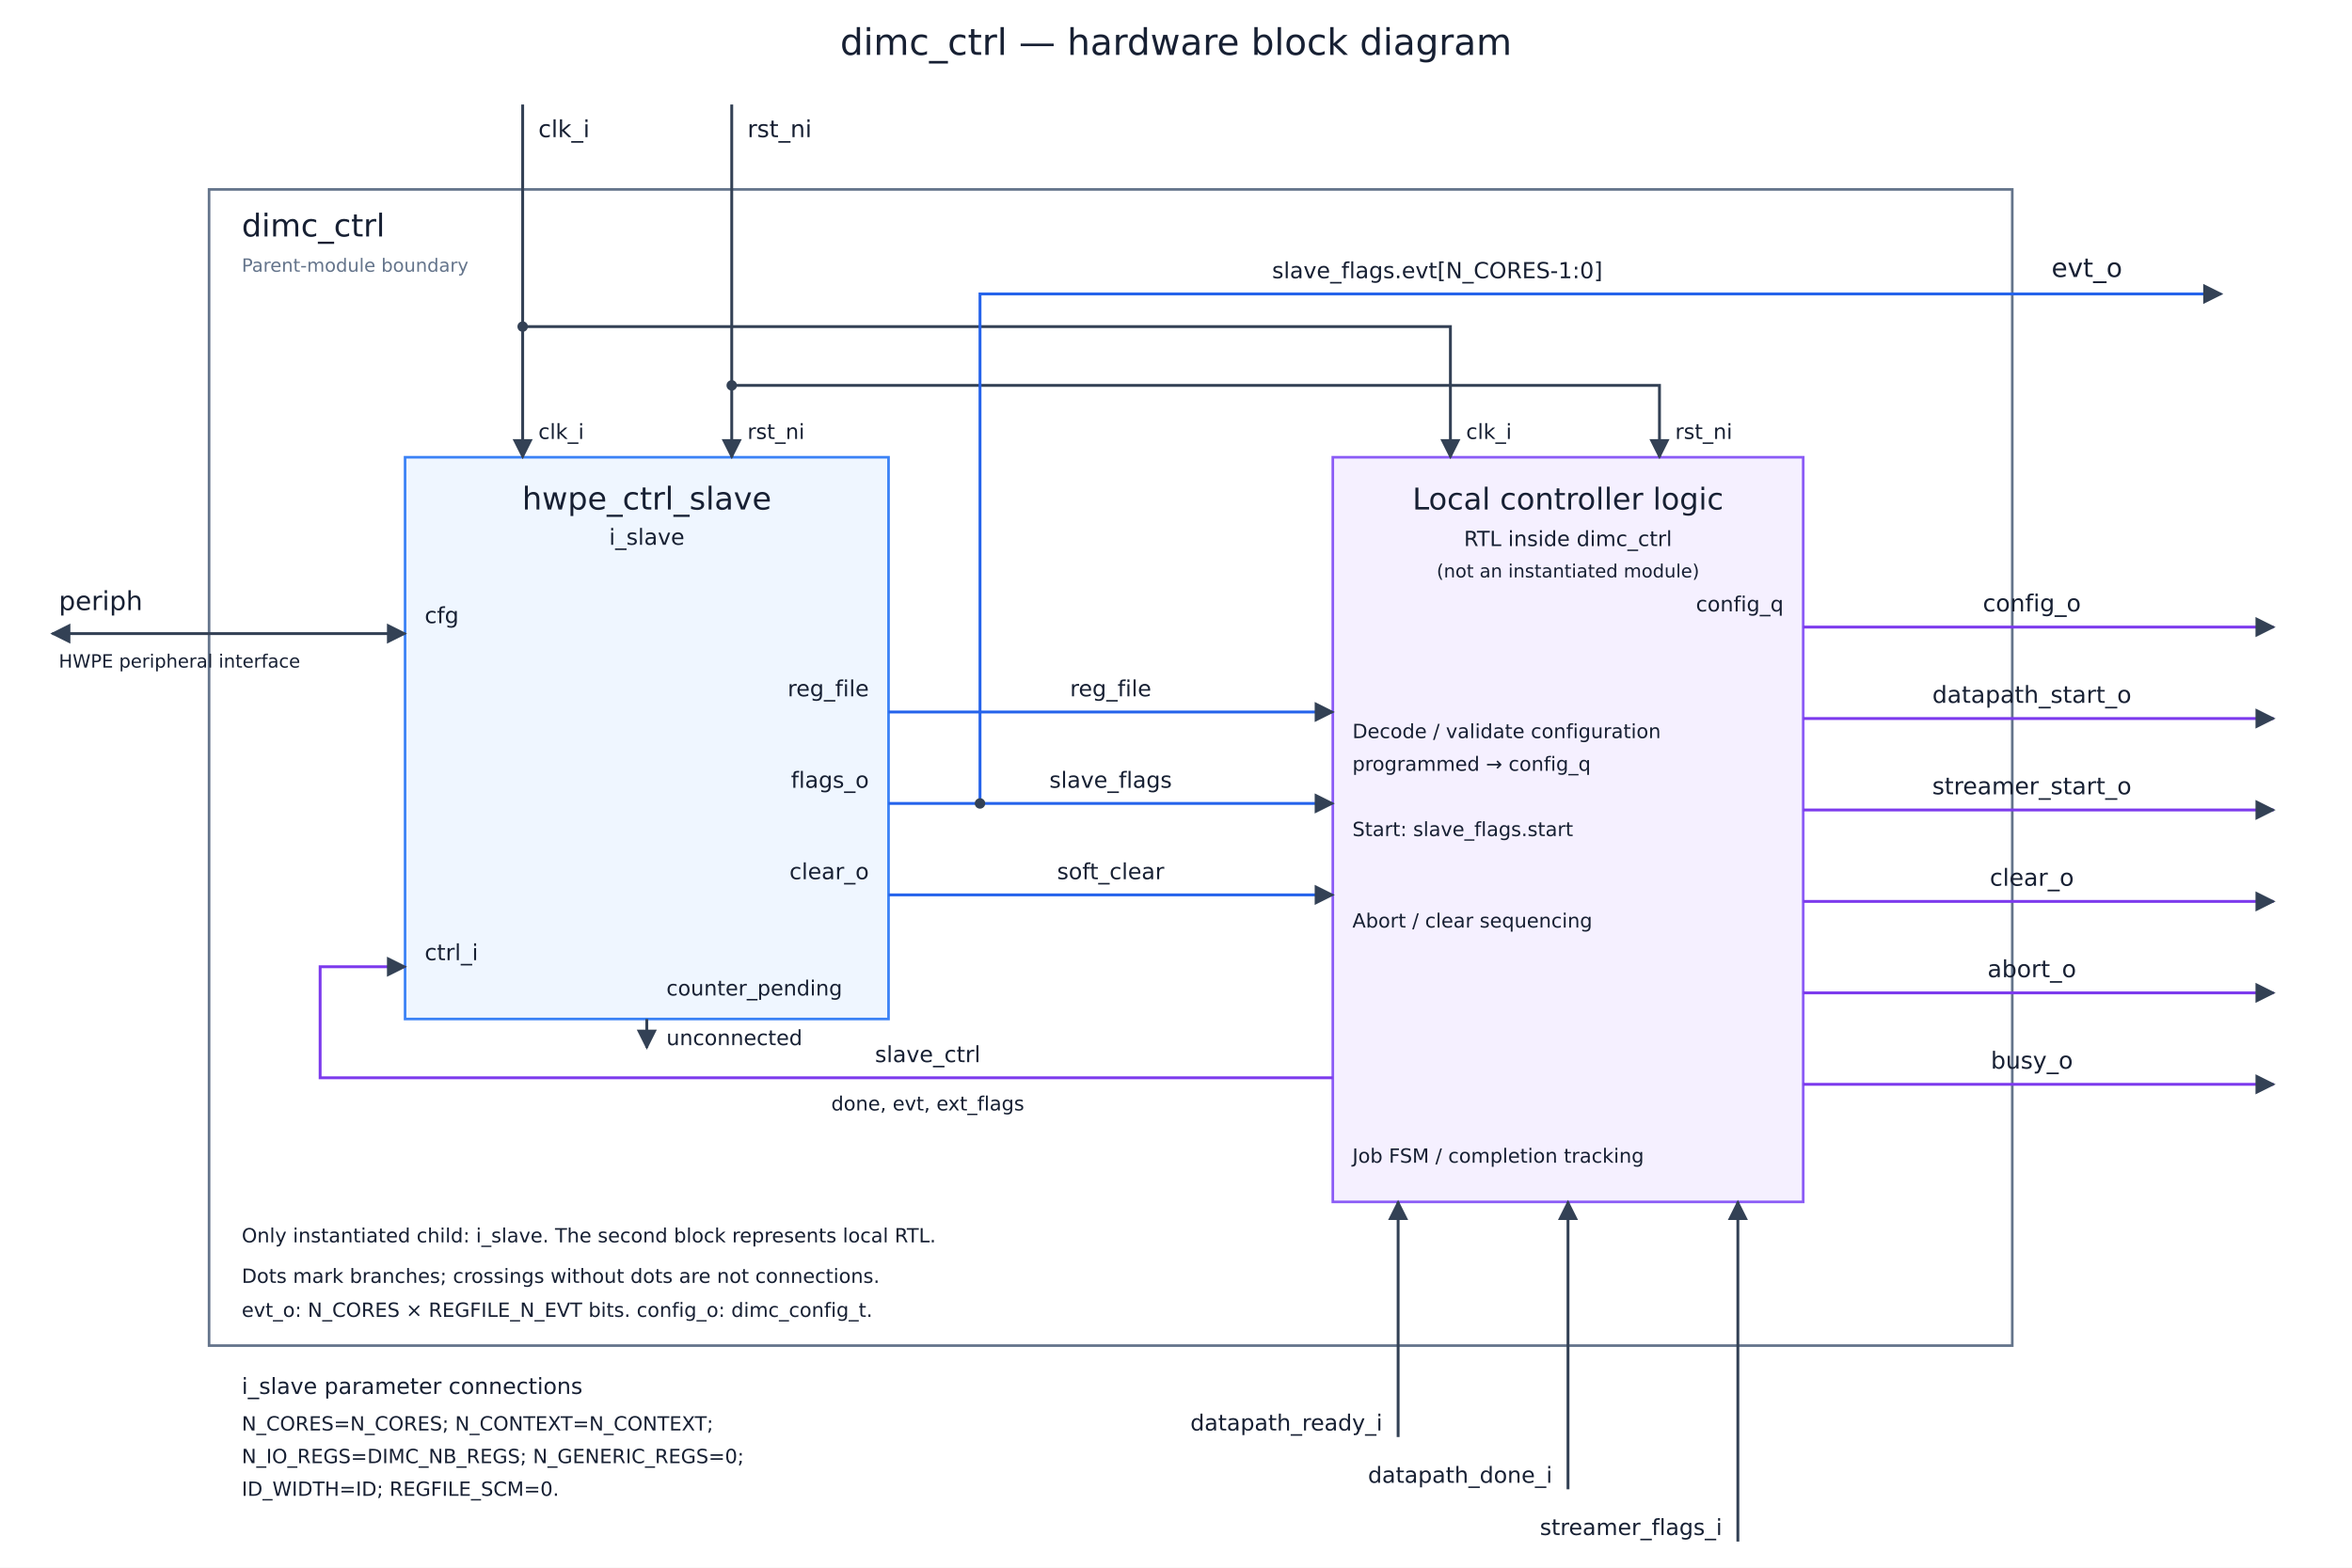
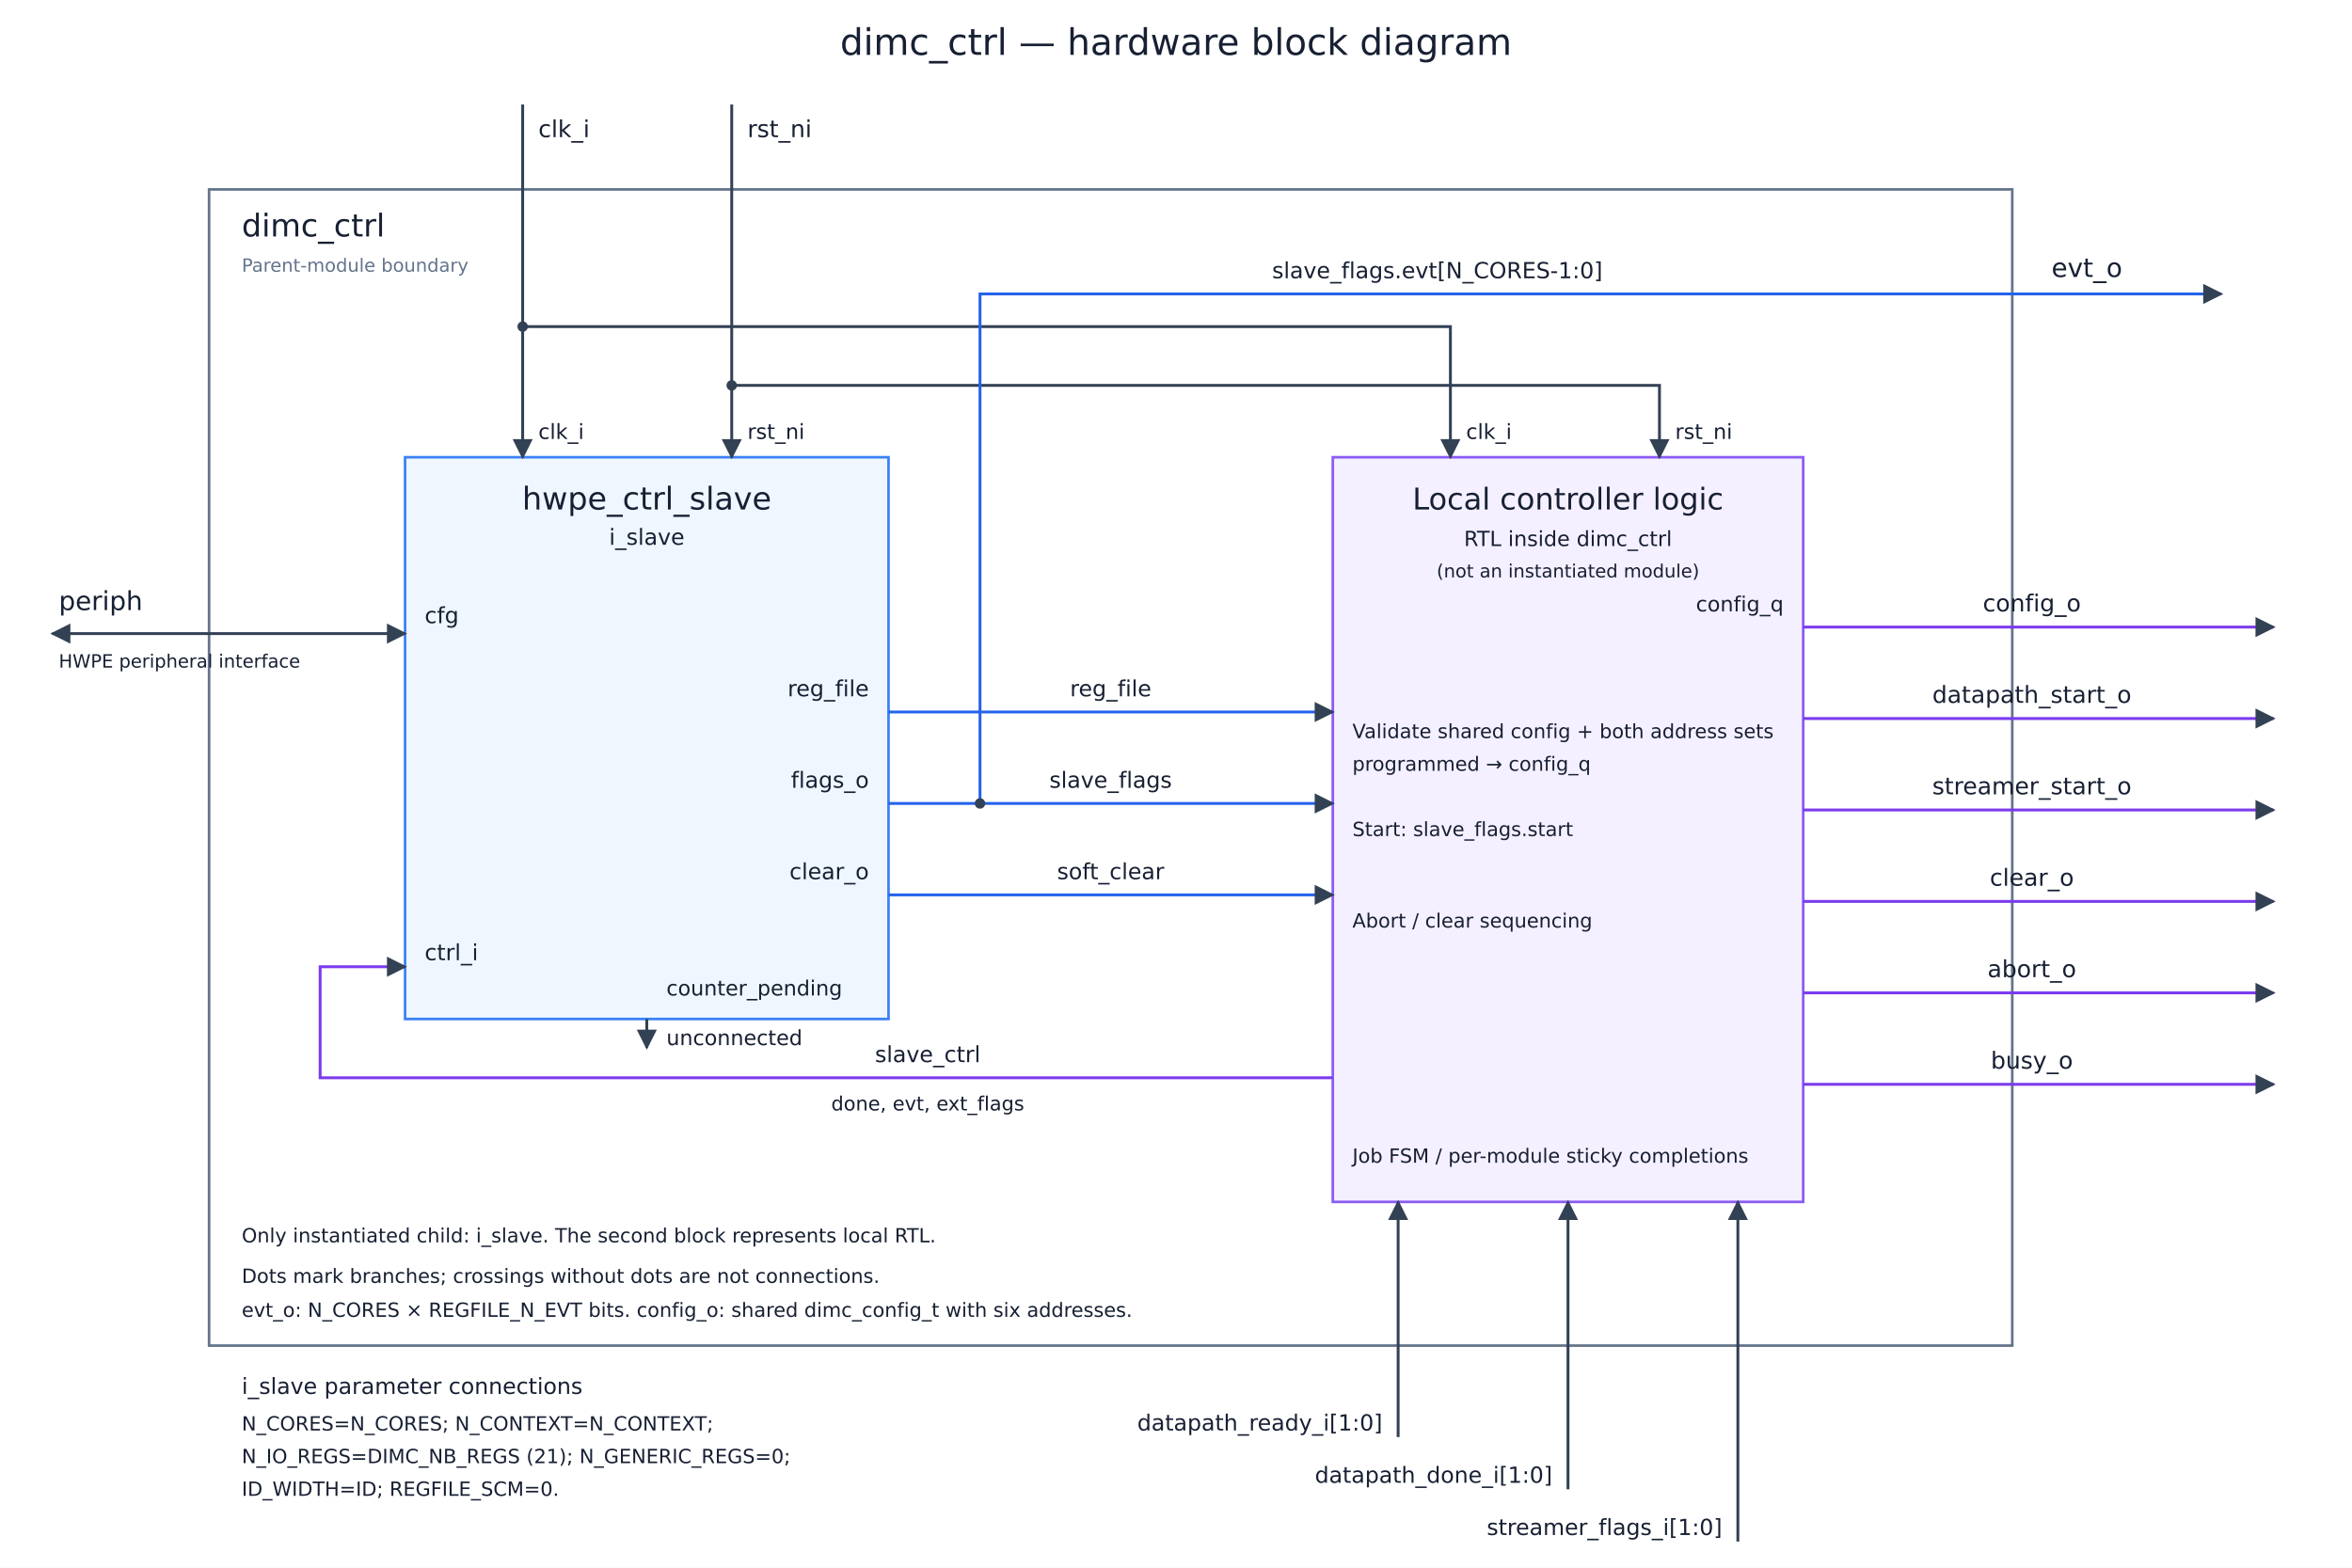
<svg xmlns="http://www.w3.org/2000/svg" width="1800" height="1200" viewBox="0 0 1800 1200">
  <defs>
    <marker id="end" viewBox="0 0 10 10" refX="9" refY="5" markerWidth="7" markerHeight="7" orient="auto">
      <path d="M0 0 L10 5 L0 10 Z" fill="#334155" />
    </marker>
    <marker id="start" viewBox="0 0 10 10" refX="1" refY="5" markerWidth="7" markerHeight="7" orient="auto">
      <path d="M10 0 L0 5 L10 10 Z" fill="#334155" />
    </marker>
  </defs>
  <rect width="1800" height="1200" fill="white" />
  <text x="900" y="42" font-family="DejaVu Sans, sans-serif" font-size="28" text-anchor="middle" fill="#172033">dimc_ctrl — hardware block diagram</text>
  <rect x="160" y="145" width="1380" height="885" fill="white" stroke="#64748b" stroke-width="2" />
  <text x="185" y="181" font-family="DejaVu Sans, sans-serif" font-size="24" text-anchor="start" fill="#172033">dimc_ctrl</text>
  <text x="185" y="208" font-family="DejaVu Sans, sans-serif" font-size="14" text-anchor="start" fill="#64748b">Parent-module boundary</text>
  <rect x="310" y="350" width="370" height="430" fill="#eff6ff" stroke="#3b82f6" stroke-width="2" />
  <text x="495" y="390" font-family="DejaVu Sans, sans-serif" font-size="24" text-anchor="middle" fill="#172033">hwpe_ctrl_slave</text>
  <text x="495" y="417" font-family="DejaVu Sans, sans-serif" font-size="17" text-anchor="middle" fill="#172033">i_slave</text>
  <rect x="1020" y="350" width="360" height="570" fill="#f5f0ff" stroke="#8b5cf6" stroke-width="2" />
  <text x="1200" y="390" font-family="DejaVu Sans, sans-serif" font-size="23" text-anchor="middle" fill="#172033">Local controller logic</text>
  <text x="1200" y="418" font-family="DejaVu Sans, sans-serif" font-size="16" text-anchor="middle" fill="#172033">RTL inside dimc_ctrl</text>
  <text x="1200" y="442" font-family="DejaVu Sans, sans-serif" font-size="14" text-anchor="middle" fill="#172033">(not an instantiated module)</text>
  <polyline points="400,80 400,350" fill="none" stroke="#334155" stroke-width="2.2" marker-end="url(#end)" />
  <text x="412" y="105" font-family="DejaVu Sans, sans-serif" font-size="18" text-anchor="start" fill="#172033">clk_i</text>
  <text x="412" y="336" font-family="DejaVu Sans, sans-serif" font-size="16" text-anchor="start" fill="#172033">clk_i</text>
  <polyline points="400,250 1110,250 1110,350" fill="none" stroke="#334155" stroke-width="2.2" marker-end="url(#end)" />
  <circle cx="400" cy="250" r="4" fill="#334155" />
  <text x="1122" y="336" font-family="DejaVu Sans, sans-serif" font-size="16" text-anchor="start" fill="#172033">clk_i</text>
  <polyline points="560,80 560,350" fill="none" stroke="#334155" stroke-width="2.2" marker-end="url(#end)" />
  <text x="572" y="105" font-family="DejaVu Sans, sans-serif" font-size="18" text-anchor="start" fill="#172033">rst_ni</text>
  <text x="572" y="336" font-family="DejaVu Sans, sans-serif" font-size="16" text-anchor="start" fill="#172033">rst_ni</text>
  <polyline points="560,295 1270,295 1270,350" fill="none" stroke="#334155" stroke-width="2.2" marker-end="url(#end)" />
  <circle cx="560" cy="295" r="4" fill="#334155" />
  <text x="1282" y="336" font-family="DejaVu Sans, sans-serif" font-size="16" text-anchor="start" fill="#172033">rst_ni</text>
  <polyline points="40,485 310,485" fill="none" stroke="#334155" stroke-width="2.2" marker-end="url(#end)" marker-start="url(#start)" />
  <text x="45" y="467" font-family="DejaVu Sans, sans-serif" font-size="20" text-anchor="start" fill="#172033">periph</text>
  <text x="325" y="477" font-family="DejaVu Sans, sans-serif" font-size="17" text-anchor="start" fill="#172033">cfg</text>
  <text x="45" y="511" font-family="DejaVu Sans, sans-serif" font-size="14" text-anchor="start" fill="#172033">HWPE peripheral interface</text>
  <text x="665" y="533" font-family="DejaVu Sans, sans-serif" font-size="17" text-anchor="end" fill="#172033">reg_file</text>
  <polyline points="680,545 1020,545" fill="none" stroke="#2563eb" stroke-width="2.2" marker-end="url(#end)" />
  <text x="850" y="533" font-family="DejaVu Sans, sans-serif" font-size="17" text-anchor="middle" fill="#172033">reg_file</text>
  <text x="665" y="603" font-family="DejaVu Sans, sans-serif" font-size="17" text-anchor="end" fill="#172033">flags_o</text>
  <polyline points="680,615 1020,615" fill="none" stroke="#2563eb" stroke-width="2.2" marker-end="url(#end)" />
  <text x="850" y="603" font-family="DejaVu Sans, sans-serif" font-size="17" text-anchor="middle" fill="#172033">slave_flags</text>
  <text x="665" y="673" font-family="DejaVu Sans, sans-serif" font-size="17" text-anchor="end" fill="#172033">clear_o</text>
  <polyline points="680,685 1020,685" fill="none" stroke="#2563eb" stroke-width="2.2" marker-end="url(#end)" />
  <text x="850" y="673" font-family="DejaVu Sans, sans-serif" font-size="17" text-anchor="middle" fill="#172033">soft_clear</text>
-   <text x="1035" y="565" font-family="DejaVu Sans, sans-serif" font-size="15" text-anchor="start" fill="#172033">Decode / validate configuration</text>
+   <text x="1035" y="565" font-family="DejaVu Sans, sans-serif" font-size="15" text-anchor="start" fill="#172033">Validate shared config + both address sets</text>
  <text x="1035" y="590" font-family="DejaVu Sans, sans-serif" font-size="15" text-anchor="start" fill="#172033">programmed → config_q</text>
  <text x="1035" y="640" font-family="DejaVu Sans, sans-serif" font-size="15" text-anchor="start" fill="#172033">Start: slave_flags.start</text>
  <text x="1035" y="710" font-family="DejaVu Sans, sans-serif" font-size="15" text-anchor="start" fill="#172033">Abort / clear sequencing</text>
  <polyline points="495,780 495,802" fill="none" stroke="#334155" stroke-width="2.2" marker-end="url(#end)" />
  <text x="510" y="762" font-family="DejaVu Sans, sans-serif" font-size="16" text-anchor="start" fill="#172033">counter_pending</text>
  <text x="510" y="800" font-family="DejaVu Sans, sans-serif" font-size="16" text-anchor="start" fill="#172033">unconnected</text>
  <text x="325" y="735" font-family="DejaVu Sans, sans-serif" font-size="17" text-anchor="start" fill="#172033">ctrl_i</text>
  <polyline points="1020,825 245,825 245,740 310,740" fill="none" stroke="#7c3aed" stroke-width="2.2" marker-end="url(#end)" />
  <text x="710" y="813" font-family="DejaVu Sans, sans-serif" font-size="17" text-anchor="middle" fill="#172033">slave_ctrl</text>
  <text x="710" y="850" font-family="DejaVu Sans, sans-serif" font-size="15" text-anchor="middle" fill="#172033">done, evt, ext_flags</text>
  <polyline points="750,615 750,225 1700,225" fill="none" stroke="#2563eb" stroke-width="2.2" marker-end="url(#end)" />
  <circle cx="750" cy="615" r="4" fill="#334155" />
  <text x="1100" y="213" font-family="DejaVu Sans, sans-serif" font-size="17" text-anchor="middle" fill="#172033">slave_flags.evt[N_CORES-1:0]</text>
  <text x="1570" y="212" font-family="DejaVu Sans, sans-serif" font-size="20" text-anchor="start" fill="#172033">evt_o</text>
  <polyline points="1380,480 1740,480" fill="none" stroke="#7c3aed" stroke-width="2.2" marker-end="url(#end)" />
  <text x="1555" y="468" font-family="DejaVu Sans, sans-serif" font-size="18" text-anchor="middle" fill="#172033">config_o</text>
  <text x="1365" y="468" font-family="DejaVu Sans, sans-serif" font-size="16" text-anchor="end" fill="#172033">config_q</text>
  <polyline points="1380,550 1740,550" fill="none" stroke="#7c3aed" stroke-width="2.2" marker-end="url(#end)" />
  <text x="1555" y="538" font-family="DejaVu Sans, sans-serif" font-size="18" text-anchor="middle" fill="#172033">datapath_start_o</text>
  <polyline points="1380,620 1740,620" fill="none" stroke="#7c3aed" stroke-width="2.2" marker-end="url(#end)" />
  <text x="1555" y="608" font-family="DejaVu Sans, sans-serif" font-size="18" text-anchor="middle" fill="#172033">streamer_start_o</text>
  <polyline points="1380,690 1740,690" fill="none" stroke="#7c3aed" stroke-width="2.2" marker-end="url(#end)" />
  <text x="1555" y="678" font-family="DejaVu Sans, sans-serif" font-size="18" text-anchor="middle" fill="#172033">clear_o</text>
  <polyline points="1380,760 1740,760" fill="none" stroke="#7c3aed" stroke-width="2.2" marker-end="url(#end)" />
  <text x="1555" y="748" font-family="DejaVu Sans, sans-serif" font-size="18" text-anchor="middle" fill="#172033">abort_o</text>
  <polyline points="1380,830 1740,830" fill="none" stroke="#7c3aed" stroke-width="2.2" marker-end="url(#end)" />
  <text x="1555" y="818" font-family="DejaVu Sans, sans-serif" font-size="18" text-anchor="middle" fill="#172033">busy_o</text>
  <polyline points="1070,1100 1070,920" fill="none" stroke="#334155" stroke-width="2.2" marker-end="url(#end)" />
-   <text x="1058" y="1095" font-family="DejaVu Sans, sans-serif" font-size="17" text-anchor="end" fill="#172033">datapath_ready_i</text>
+   <text x="1058" y="1095" font-family="DejaVu Sans, sans-serif" font-size="17" text-anchor="end" fill="#172033">datapath_ready_i[1:0]</text>
  <polyline points="1200,1140 1200,920" fill="none" stroke="#334155" stroke-width="2.2" marker-end="url(#end)" />
-   <text x="1188" y="1135" font-family="DejaVu Sans, sans-serif" font-size="17" text-anchor="end" fill="#172033">datapath_done_i</text>
+   <text x="1188" y="1135" font-family="DejaVu Sans, sans-serif" font-size="17" text-anchor="end" fill="#172033">datapath_done_i[1:0]</text>
  <polyline points="1330,1180 1330,920" fill="none" stroke="#334155" stroke-width="2.2" marker-end="url(#end)" />
-   <text x="1318" y="1175" font-family="DejaVu Sans, sans-serif" font-size="17" text-anchor="end" fill="#172033">streamer_flags_i</text>
-   <text x="1035" y="890" font-family="DejaVu Sans, sans-serif" font-size="15" text-anchor="start" fill="#172033">Job FSM / completion tracking</text>
+   <text x="1318" y="1175" font-family="DejaVu Sans, sans-serif" font-size="17" text-anchor="end" fill="#172033">streamer_flags_i[1:0]</text>
+   <text x="1035" y="890" font-family="DejaVu Sans, sans-serif" font-size="15" text-anchor="start" fill="#172033">Job FSM / per-module sticky completions</text>
  <text x="185" y="951" font-family="DejaVu Sans, sans-serif" font-size="15" text-anchor="start" fill="#172033">Only instantiated child: i_slave. The second block represents local RTL.</text>
  <text x="185" y="982" font-family="DejaVu Sans, sans-serif" font-size="15" text-anchor="start" fill="#172033">Dots mark branches; crossings without dots are not connections.</text>
-   <text x="185" y="1008" font-family="DejaVu Sans, sans-serif" font-size="15" text-anchor="start" fill="#172033">evt_o: N_CORES × REGFILE_N_EVT bits. config_o: dimc_config_t.</text>
+   <text x="185" y="1008" font-family="DejaVu Sans, sans-serif" font-size="15" text-anchor="start" fill="#172033">evt_o: N_CORES × REGFILE_N_EVT bits. config_o: shared dimc_config_t with six addresses.</text>
  <text x="185" y="1067" font-family="DejaVu Sans, sans-serif" font-size="17" text-anchor="start" fill="#172033">i_slave parameter connections</text>
  <text x="185" y="1095" font-family="DejaVu Sans, sans-serif" font-size="15" text-anchor="start" fill="#172033">N_CORES=N_CORES; N_CONTEXT=N_CONTEXT;</text>
-   <text x="185" y="1120" font-family="DejaVu Sans, sans-serif" font-size="15" text-anchor="start" fill="#172033">N_IO_REGS=DIMC_NB_REGS; N_GENERIC_REGS=0;</text>
+   <text x="185" y="1120" font-family="DejaVu Sans, sans-serif" font-size="15" text-anchor="start" fill="#172033">N_IO_REGS=DIMC_NB_REGS (21); N_GENERIC_REGS=0;</text>
  <text x="185" y="1145" font-family="DejaVu Sans, sans-serif" font-size="15" text-anchor="start" fill="#172033">ID_WIDTH=ID; REGFILE_SCM=0.</text>
</svg>
